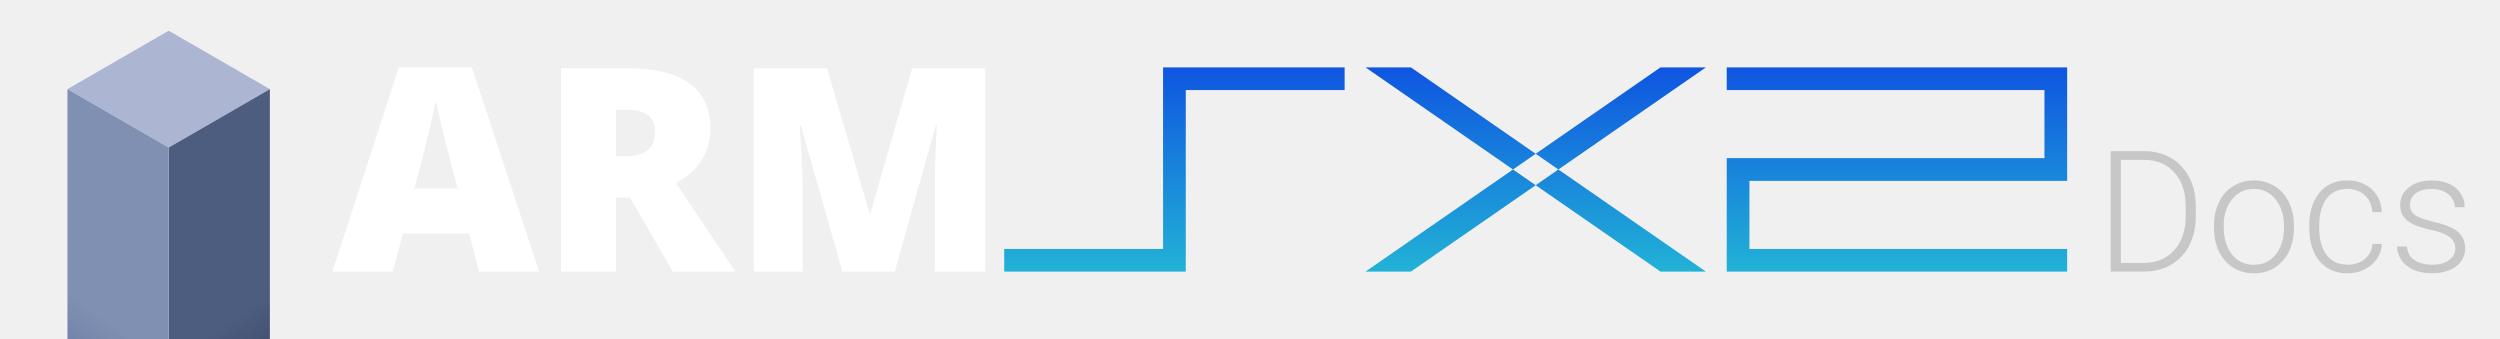
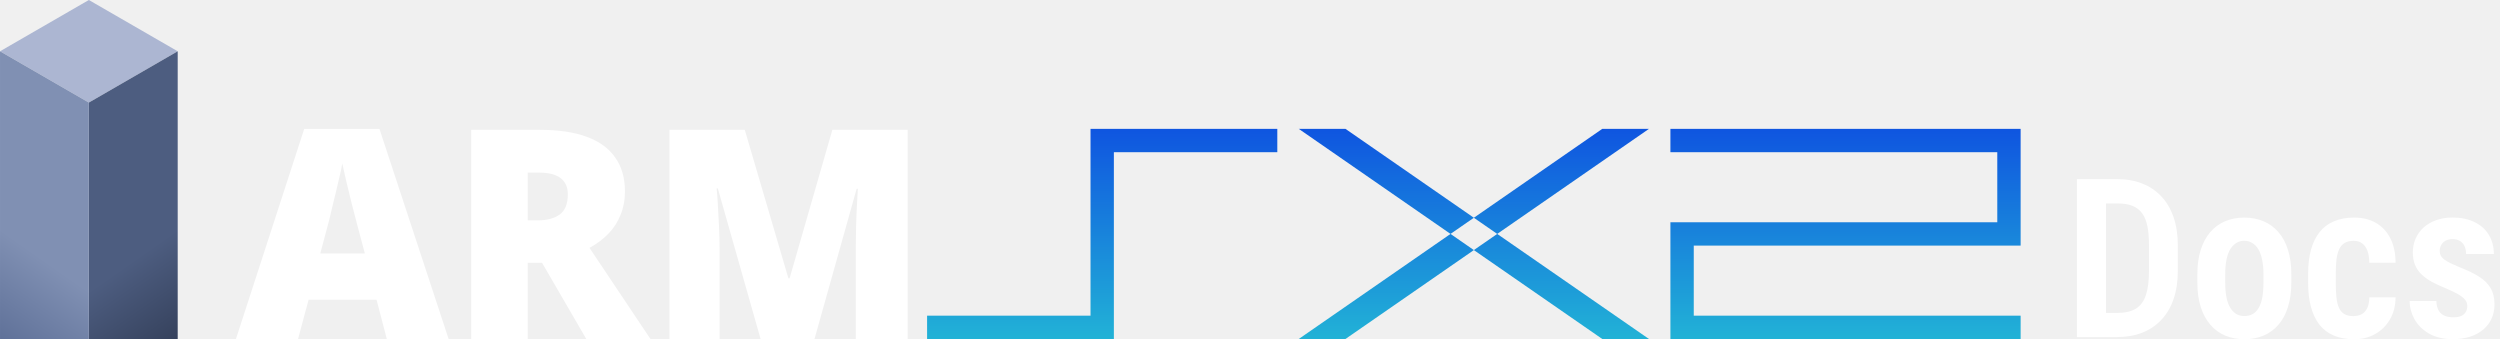
<svg xmlns="http://www.w3.org/2000/svg" xmlns:xlink="http://www.w3.org/1999/xlink" width="177" height="24" viewBox="0 0 46.831 6.35" version="1.1" id="svg1" xml:space="preserve">
  <defs id="defs1">
    <linearGradient id="linearGradient4">
      <stop style="stop-color:#8090b3;stop-opacity:1;" offset="0" id="stop3" />
      <stop style="stop-color:#475a85;stop-opacity:1;" offset="1" id="stop4" />
    </linearGradient>
    <linearGradient id="linearGradient14">
      <stop style="stop-color:#4d5d80;stop-opacity:1;" offset="0" id="stop14" />
      <stop style="stop-color:#242d42;stop-opacity:1;" offset="1" id="stop15" />
    </linearGradient>
    <style id="style1">
      .st0 {
        fill: #bdbdbd;
        stroke: url(#linear-gradient);
      }

      .st0, .st1 {
        stroke-miterlimit: 10;
        stroke-opacity: 1;
        stroke-width: 4px;
      }

      .st1 {
        fill: none;
        stroke: url(#linear-gradient1);
      }
    </style>
    <linearGradient id="linear-gradient" x1="512" y1="1196.6" x2="512" y2="160.9" gradientUnits="userSpaceOnUse">
      <stop offset="0" stop-color="#000" stop-opacity=".2" id="stop1" />
      <stop offset="1" stop-color="#000" stop-opacity=".8" id="stop2" />
    </linearGradient>
    <linearGradient id="linear-gradient1" x1="512" y1="1194.3" x2="512" y2="307.2" xlink:href="#linear-gradient" />
    <linearGradient xlink:href="#linearGradient14" id="linearGradient8" gradientUnits="userSpaceOnUse" gradientTransform="matrix(1.191105,0,0,1.191105,-97.84571,-239.8438)" x1="740.813" y1="773.951" x2="941.853" y2="1061.068" />
    <linearGradient xlink:href="#linearGradient4" id="linearGradient1" gradientUnits="userSpaceOnUse" gradientTransform="matrix(-1.191105,0,0,1.191105,1121.846,-239.8438)" x1="740.813" y1="773.951" x2="941.853" y2="1061.068" />
    <linearGradient id="linearGradient2">
      <stop style="stop-color:#000ae8;stop-opacity:1;" offset="0.249" id="stop2-7" />
      <stop style="stop-color:#31ffce;stop-opacity:1;" offset="0.755" id="stop3-6" />
    </linearGradient>
    <linearGradient xlink:href="#linearGradient2" id="linearGradient3" x1="2444.562" y1="392.802" x2="2444.562" y2="1826.289" gradientUnits="userSpaceOnUse" gradientTransform="matrix(1.641385,0,0,1.641385,-1348.92,-705.5909)" />
  </defs>
  <g id="layer5" style="display:none">
    <rect style="fill:#0f172a;fill-opacity:1;stroke:none;stroke-width:2.117;stroke-linecap:round;stroke-linejoin:round;stroke-dasharray:none;stroke-opacity:1;paint-order:stroke fill markers" id="rect3" width="46.831" height="6.35" x="0" y="0" />
  </g>
  <g id="layer1">
-     <g id="layer1-2" transform="matrix(0.00801424,0,0,0.00801424,-0.9439573,-0.2011104)">
+     <path style="font-weight:600;font-stretch:condensed;font-size:4.162px;font-family:roboto;-inkscape-font-specification:'roboto Semi-Bold Condensed';fill:#ffffff;stroke-width:2.271;stroke-linecap:round;stroke-linejoin:round;paint-order:stroke fill markers" d="m 39.656,6.315 h -0.518 l 0.004,-0.453 h 0.514 q 0.226,0 0.356,-0.081 0.132,-0.083 0.187,-0.258 0.057,-0.175 0.057,-0.451 V 4.597 q 0,-0.211 -0.03,-0.36 -0.03,-0.15 -0.1,-0.244 -0.069,-0.093 -0.181,-0.138 Q 39.833,3.811 39.668,3.811 H 39.128 V 3.356 H 39.668 q 0.256,0 0.463,0.083 0.207,0.081 0.356,0.24 0.15,0.159 0.23,0.392 0.079,0.232 0.079,0.53 V 5.071 q 0,0.299 -0.079,0.53 -0.079,0.232 -0.23,0.39 -0.148,0.159 -0.36,0.242 -0.209,0.081 -0.471,0.081 z M 39.451,3.356 V 6.315 H 38.906 V 3.356 Z M 41.162,5.296 V 5.136 q 0,-0.258 0.063,-0.455 0.063,-0.199 0.179,-0.333 0.116,-0.134 0.276,-0.203 0.163,-0.069 0.36,-0.069 0.201,0 0.362,0.069 0.163,0.069 0.278,0.203 0.118,0.134 0.179,0.333 0.063,0.197 0.063,0.455 V 5.296 q 0,0.258 -0.063,0.455 -0.061,0.197 -0.179,0.333 -0.116,0.134 -0.278,0.203 -0.161,0.067 -0.358,0.067 -0.197,0 -0.36,-0.067 -0.161,-0.069 -0.278,-0.203 -0.118,-0.136 -0.181,-0.333 -0.063,-0.197 -0.063,-0.455 z M 41.684,5.136 V 5.296 q 0,0.161 0.024,0.278 0.024,0.116 0.071,0.193 0.049,0.077 0.114,0.116 0.067,0.037 0.15,0.037 0.089,0 0.156,-0.037 0.067,-0.039 0.112,-0.116 0.045,-0.077 0.067,-0.193 0.022,-0.118 0.022,-0.278 V 5.136 q 0,-0.156 -0.026,-0.274 -0.024,-0.118 -0.071,-0.195 -0.047,-0.077 -0.114,-0.116 -0.067,-0.041 -0.15,-0.041 -0.081,0 -0.146,0.041 -0.065,0.039 -0.114,0.116 -0.047,0.077 -0.071,0.195 -0.024,0.118 -0.024,0.274 z m 2.408,0.784 q 0.085,0 0.15,-0.035 0.065,-0.037 0.102,-0.114 0.037,-0.077 0.039,-0.201 h 0.492 q -0.002,0.24 -0.108,0.417 -0.104,0.177 -0.278,0.272 -0.173,0.096 -0.388,0.096 -0.219,0 -0.384,-0.069 Q 43.554,6.215 43.448,6.081 43.343,5.945 43.29,5.75 43.237,5.555 43.237,5.305 V 5.126 q 0,-0.25 0.053,-0.445 0.053,-0.195 0.159,-0.329 0.106,-0.136 0.268,-0.205 0.163,-0.071 0.382,-0.071 0.234,0 0.406,0.098 0.173,0.098 0.27,0.287 0.098,0.187 0.1,0.461 h -0.492 q -0.002,-0.134 -0.035,-0.224 -0.033,-0.091 -0.098,-0.138 -0.063,-0.049 -0.161,-0.049 -0.106,0 -0.173,0.043 -0.065,0.041 -0.1,0.12 -0.035,0.079 -0.049,0.193 -0.012,0.114 -0.012,0.26 v 0.179 q 0,0.15 0.012,0.266 0.012,0.114 0.047,0.193 0.035,0.077 0.1,0.118 0.067,0.039 0.177,0.039 z m 2.126,-0.193 q 0,-0.063 -0.041,-0.112 Q 46.139,5.567 46.054,5.516 45.968,5.465 45.828,5.406 45.676,5.345 45.558,5.282 45.442,5.217 45.361,5.14 45.279,5.061 45.239,4.961 q -0.041,-0.102 -0.041,-0.234 0,-0.136 0.051,-0.254 0.051,-0.118 0.146,-0.207 0.098,-0.089 0.236,-0.14 0.138,-0.051 0.311,-0.051 0.242,0 0.415,0.087 0.175,0.085 0.266,0.24 0.093,0.154 0.093,0.356 h -0.52 q 0,-0.077 -0.026,-0.14 -0.026,-0.063 -0.083,-0.1 -0.057,-0.039 -0.146,-0.039 -0.075,0 -0.13,0.03 -0.053,0.03 -0.081,0.081 -0.028,0.049 -0.028,0.112 0,0.049 0.018,0.085 0.02,0.037 0.063,0.071 0.043,0.033 0.114,0.069 0.073,0.035 0.181,0.081 0.219,0.083 0.364,0.177 0.144,0.091 0.215,0.215 0.071,0.122 0.071,0.305 0,0.144 -0.055,0.264 -0.055,0.12 -0.159,0.207 -0.102,0.085 -0.246,0.132 -0.144,0.045 -0.323,0.045 -0.262,0 -0.443,-0.104 -0.179,-0.104 -0.272,-0.268 -0.091,-0.165 -0.091,-0.343 h 0.5 q 0.004,0.118 0.047,0.187 0.045,0.067 0.116,0.093 0.071,0.026 0.152,0.026 0.089,0 0.148,-0.024 0.059,-0.026 0.087,-0.075 0.03,-0.051 0.03,-0.12 z" id="text4" aria-label="Docs" />
+     <g id="layer1-2" transform="matrix(0.00703557,0,0,0.00703557,-1.937911,-0.6817109)">
      <path style="display:inline;fill:#acb6d2;fill-opacity:1;stroke:none;stroke-width:11.247;stroke-linecap:round;stroke-linejoin:round;stroke-opacity:0.996" d="M 748.555,233.448 512,96.895 275.445,233.448 512,370.002 Z" id="path2" />
      <path style="display:inline;fill:url(#linearGradient8);fill-opacity:1;stroke:none;stroke-width:11.247;stroke-linecap:round;stroke-linejoin:round;stroke-opacity:0.996" d="M 748.555,233.448 512,370.002 V 1404.782 l 236.555,-136.553 z" id="path4" />
      <path style="display:inline;fill:url(#linearGradient1);fill-opacity:1;stroke:none;stroke-width:11.247;stroke-linecap:round;stroke-linejoin:round;stroke-opacity:0.996" d="M 275.445,233.448 512,370.002 V 1404.782 L 275.445,1268.229 Z" id="path1" />
    </g>
-     <g id="layer1-0" transform="matrix(0.00846253,0,0,0.00846253,6.226591,-6.265792)">
+     <g id="layer1-0" transform="matrix(0.00870613,0,0,0.00870613,4.419715,-5.330697)">
      <path style="font-weight:900;font-size:630.291px;font-family:'Noto Sans';-inkscape-font-specification:'Noto Sans Heavy';fill:#ffffff;stroke-width:1.641" d="m 324.6,1341.664 -22.06,-84.459 H 156.312 l -22.69,84.459 H 0 L 146.858,889.745 H 308.843 l 148.749,451.919 z m -66.811,-257.789 q -3.151,-11.976 -8.824,-34.036 -5.673,-22.691 -11.345,-46.642 -5.673,-23.951 -8.824,-39.078 -2.521,15.127 -8.194,37.817 -5.042,22.691 -10.715,44.751 -5.042,22.06 -8.824,37.187 l -19.539,73.744 h 95.804 z M 653.612,891.636 q 61.138,0 101.477,15.127 40.969,15.127 61.138,44.751 20.8,28.993 20.8,73.114 0,27.102 -9.454,49.793 -8.824,22.69 -25.842,40.339 -17.018,17.648 -40.969,30.884 L 891.862,1341.664 H 753.828 l -95.174,-163.876 h -30.884 v 163.876 H 506.124 V 891.636 Z m -1.891,92.022 h -23.951 v 102.737 h 22.69 q 27.733,0 45.381,-11.976 18.278,-12.606 18.278,-44.12 0,-14.497 -6.303,-24.581 -6.303,-10.715 -20.169,-16.388 -13.866,-5.673 -35.927,-5.673 z m 477.13,358.005 -92.022,-323.97 h -2.521 q 1.261,12.606 2.521,34.036 1.261,21.43 2.521,46.642 1.261,24.581 1.261,47.902 v 195.39 H 932.831 V 891.636 h 161.985 l 93.913,319.558 h 2.521 l 92.022,-319.558 h 161.985 v 450.028 h -111.561 v -197.281 q 0,-21.43 0.63,-45.381 0.63,-24.581 1.891,-46.011 1.261,-22.06 1.891,-34.666 h -2.521 l -90.762,323.339 z" id="text1" aria-label="ARM" />
      <path style="font-size:1049.84px;font-family:'BTSE + PS2 FONT';-inkscape-font-specification:'BTSE + PS2 FONT';fill:url(#linearGradient3);stroke-width:2.734" d="m 1487.095,1341.664 h 401.892 V 939.772 H 2240.642 V 889.535 H 1838.75 V 1291.427 h -351.655 z m 799.683,-452.128 h 100.473 l 653.074,452.128 h -100.473 z m 0,452.128 h 100.473 l 653.074,-452.128 h -100.473 z m 799.683,-452.128 v 50.236 h 703.311 V 1090.481 h -703.311 v 251.183 h 753.547 v -50.236 h -703.311 v -150.709 h 703.311 V 889.535 Z" id="text2" aria-label="SX2" />
    </g>
-     <path style="font-weight:300;font-size:3.175px;font-family:roboto;-inkscape-font-specification:'roboto Light';fill:#c7c7c7;stroke-width:2.356;stroke-linecap:round;stroke-linejoin:round;paint-order:stroke fill markers" d="m 40.156,5.088 h -0.512 l 0.003,-0.163 h 0.508 q 0.243,0 0.419,-0.109 0.177,-0.11 0.273,-0.304 0.096,-0.194 0.096,-0.45 V 3.852 q 0,-0.195 -0.056,-0.353 -0.054,-0.158 -0.157,-0.27 -0.102,-0.113 -0.245,-0.174 -0.141,-0.06 -0.316,-0.06 H 39.635 v -0.164 h 0.535 q 0.211,0 0.386,0.073 0.177,0.071 0.305,0.208 0.13,0.135 0.2,0.324 0.071,0.189 0.071,0.422 V 4.063 q 0,0.233 -0.071,0.422 -0.07,0.189 -0.2,0.324 -0.13,0.135 -0.309,0.208 -0.178,0.071 -0.397,0.071 z M 39.729,2.831 V 5.088 H 39.539 V 2.831 Z m 1.744,1.445 v -0.051 q 0,-0.183 0.053,-0.338 0.053,-0.155 0.15,-0.268 0.099,-0.113 0.237,-0.175 0.138,-0.064 0.307,-0.064 0.171,0 0.309,0.064 0.138,0.062 0.237,0.175 0.099,0.113 0.152,0.268 0.053,0.155 0.053,0.338 v 0.051 q 0,0.183 -0.053,0.338 -0.053,0.153 -0.152,0.267 -0.098,0.113 -0.236,0.177 -0.138,0.062 -0.307,0.062 -0.171,0 -0.309,-0.062 Q 41.777,4.994 41.678,4.88 41.579,4.767 41.526,4.614 41.474,4.459 41.474,4.276 Z m 0.184,-0.051 v 0.051 q 0,0.138 0.037,0.262 0.037,0.122 0.109,0.219 0.071,0.095 0.177,0.149 0.105,0.054 0.243,0.054 0.136,0 0.24,-0.054 0.105,-0.054 0.177,-0.149 0.071,-0.096 0.107,-0.219 0.037,-0.124 0.037,-0.262 v -0.051 q 0,-0.136 -0.037,-0.259 -0.036,-0.122 -0.109,-0.219 -0.071,-0.096 -0.177,-0.152 -0.105,-0.056 -0.242,-0.056 -0.136,0 -0.242,0.056 -0.104,0.056 -0.177,0.152 -0.071,0.096 -0.109,0.219 -0.036,0.122 -0.036,0.259 z m 2.316,0.735 q 0.118,0 0.22,-0.043 0.104,-0.045 0.171,-0.132 0.068,-0.088 0.078,-0.215 h 0.177 q -0.008,0.16 -0.098,0.285 -0.088,0.124 -0.233,0.195 -0.143,0.07 -0.315,0.07 -0.175,0 -0.31,-0.064 -0.133,-0.064 -0.223,-0.177 -0.09,-0.115 -0.136,-0.267 -0.045,-0.153 -0.045,-0.33 V 4.217 q 0,-0.177 0.045,-0.329 0.047,-0.153 0.136,-0.267 0.09,-0.115 0.223,-0.178 0.133,-0.064 0.309,-0.064 0.18,0 0.322,0.073 0.144,0.073 0.229,0.206 0.087,0.133 0.095,0.316 h -0.177 q -0.008,-0.135 -0.071,-0.233 -0.064,-0.098 -0.167,-0.15 -0.104,-0.053 -0.231,-0.053 -0.143,0 -0.243,0.056 -0.101,0.054 -0.164,0.15 -0.062,0.095 -0.091,0.217 -0.029,0.121 -0.029,0.254 v 0.065 q 0,0.135 0.028,0.257 0.029,0.121 0.091,0.215 0.064,0.095 0.164,0.15 0.102,0.054 0.246,0.054 z m 2.023,-0.299 q 0,-0.068 -0.034,-0.135 -0.034,-0.067 -0.132,-0.122 -0.096,-0.056 -0.284,-0.095 -0.14,-0.031 -0.25,-0.07 -0.109,-0.039 -0.183,-0.093 -0.074,-0.054 -0.113,-0.13 -0.039,-0.076 -0.039,-0.18 0,-0.093 0.04,-0.175 0.042,-0.084 0.118,-0.146 0.078,-0.064 0.186,-0.099 0.11,-0.036 0.246,-0.036 0.194,0 0.332,0.067 0.14,0.065 0.212,0.178 0.074,0.113 0.074,0.256 h -0.184 q 0,-0.087 -0.051,-0.164 -0.05,-0.078 -0.147,-0.127 -0.096,-0.05 -0.236,-0.05 -0.144,0 -0.234,0.043 -0.09,0.043 -0.132,0.11 -0.04,0.067 -0.04,0.138 0,0.056 0.017,0.102 0.019,0.045 0.065,0.084 0.048,0.039 0.136,0.073 0.088,0.034 0.229,0.067 0.203,0.045 0.332,0.11 0.13,0.064 0.192,0.158 0.062,0.093 0.062,0.226 0,0.104 -0.043,0.191 -0.043,0.085 -0.126,0.147 -0.081,0.062 -0.195,0.096 -0.113,0.034 -0.254,0.034 -0.212,0 -0.36,-0.07 -0.146,-0.071 -0.222,-0.186 -0.074,-0.116 -0.074,-0.246 h 0.184 q 0.009,0.13 0.082,0.206 0.073,0.074 0.178,0.105 0.107,0.031 0.211,0.031 0.143,0 0.239,-0.042 0.096,-0.042 0.146,-0.11 0.05,-0.068 0.05,-0.147 z" id="text3" aria-label="Docs" />
  </g>
</svg>
